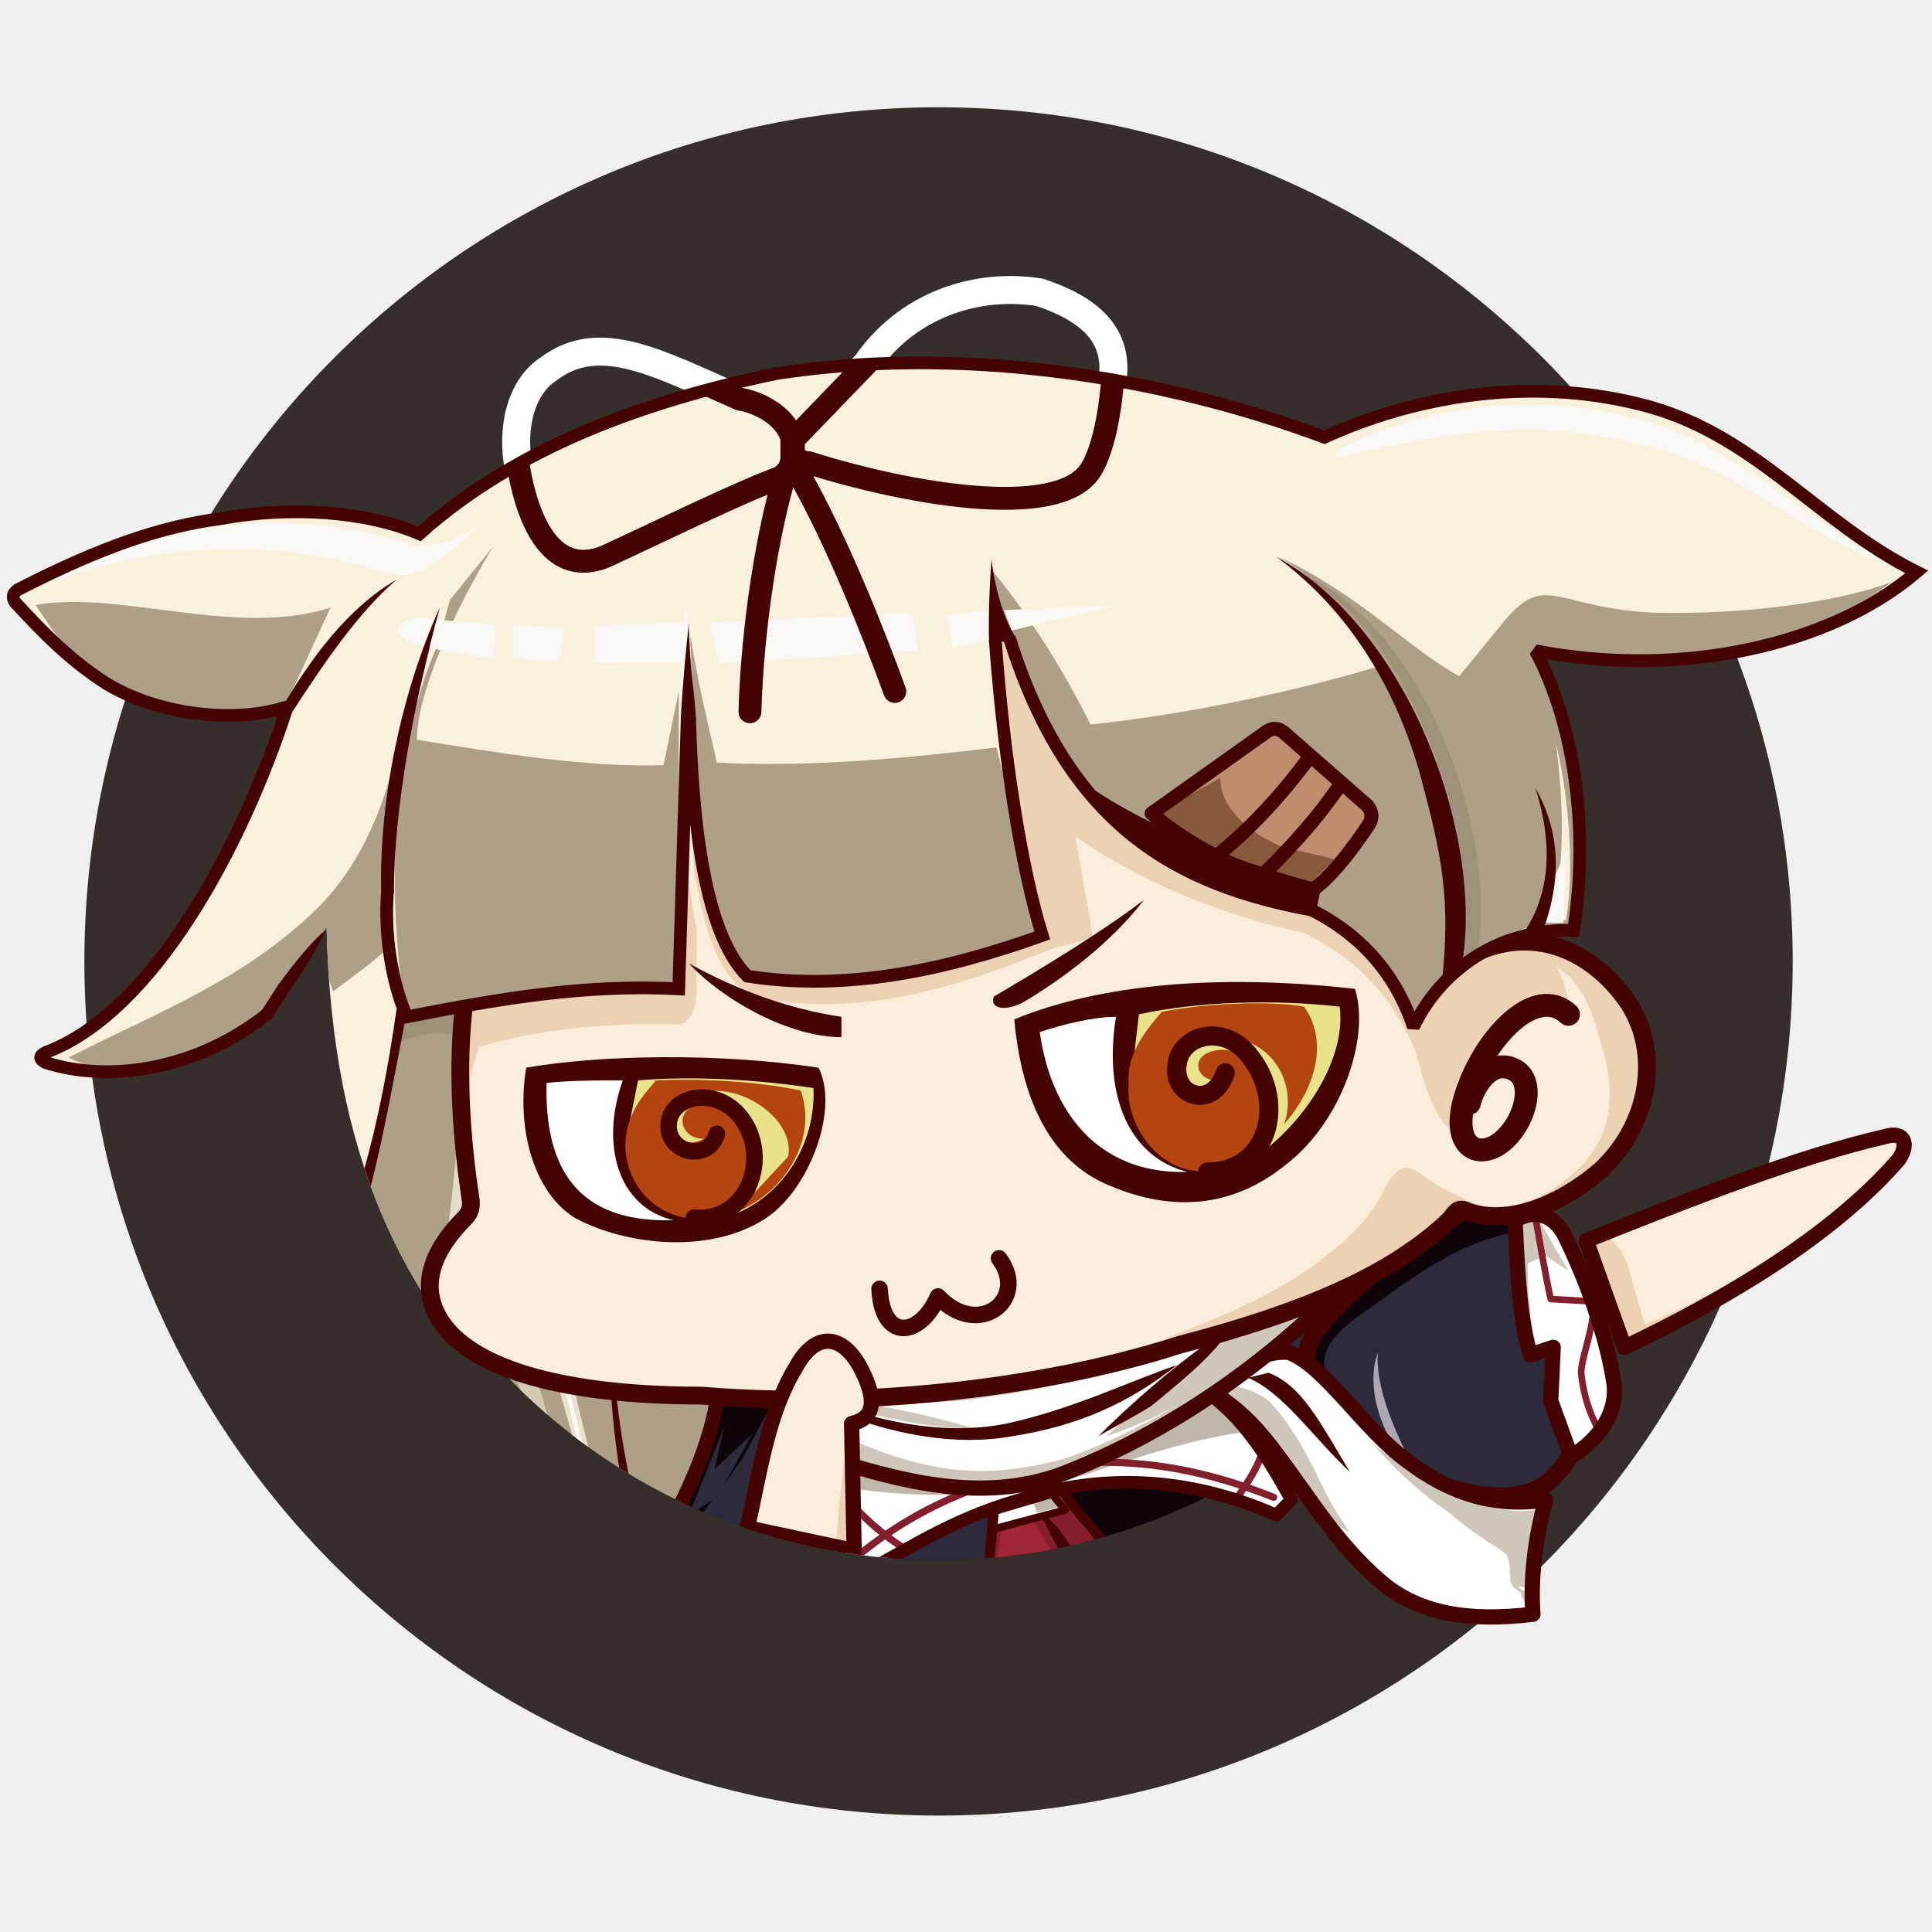
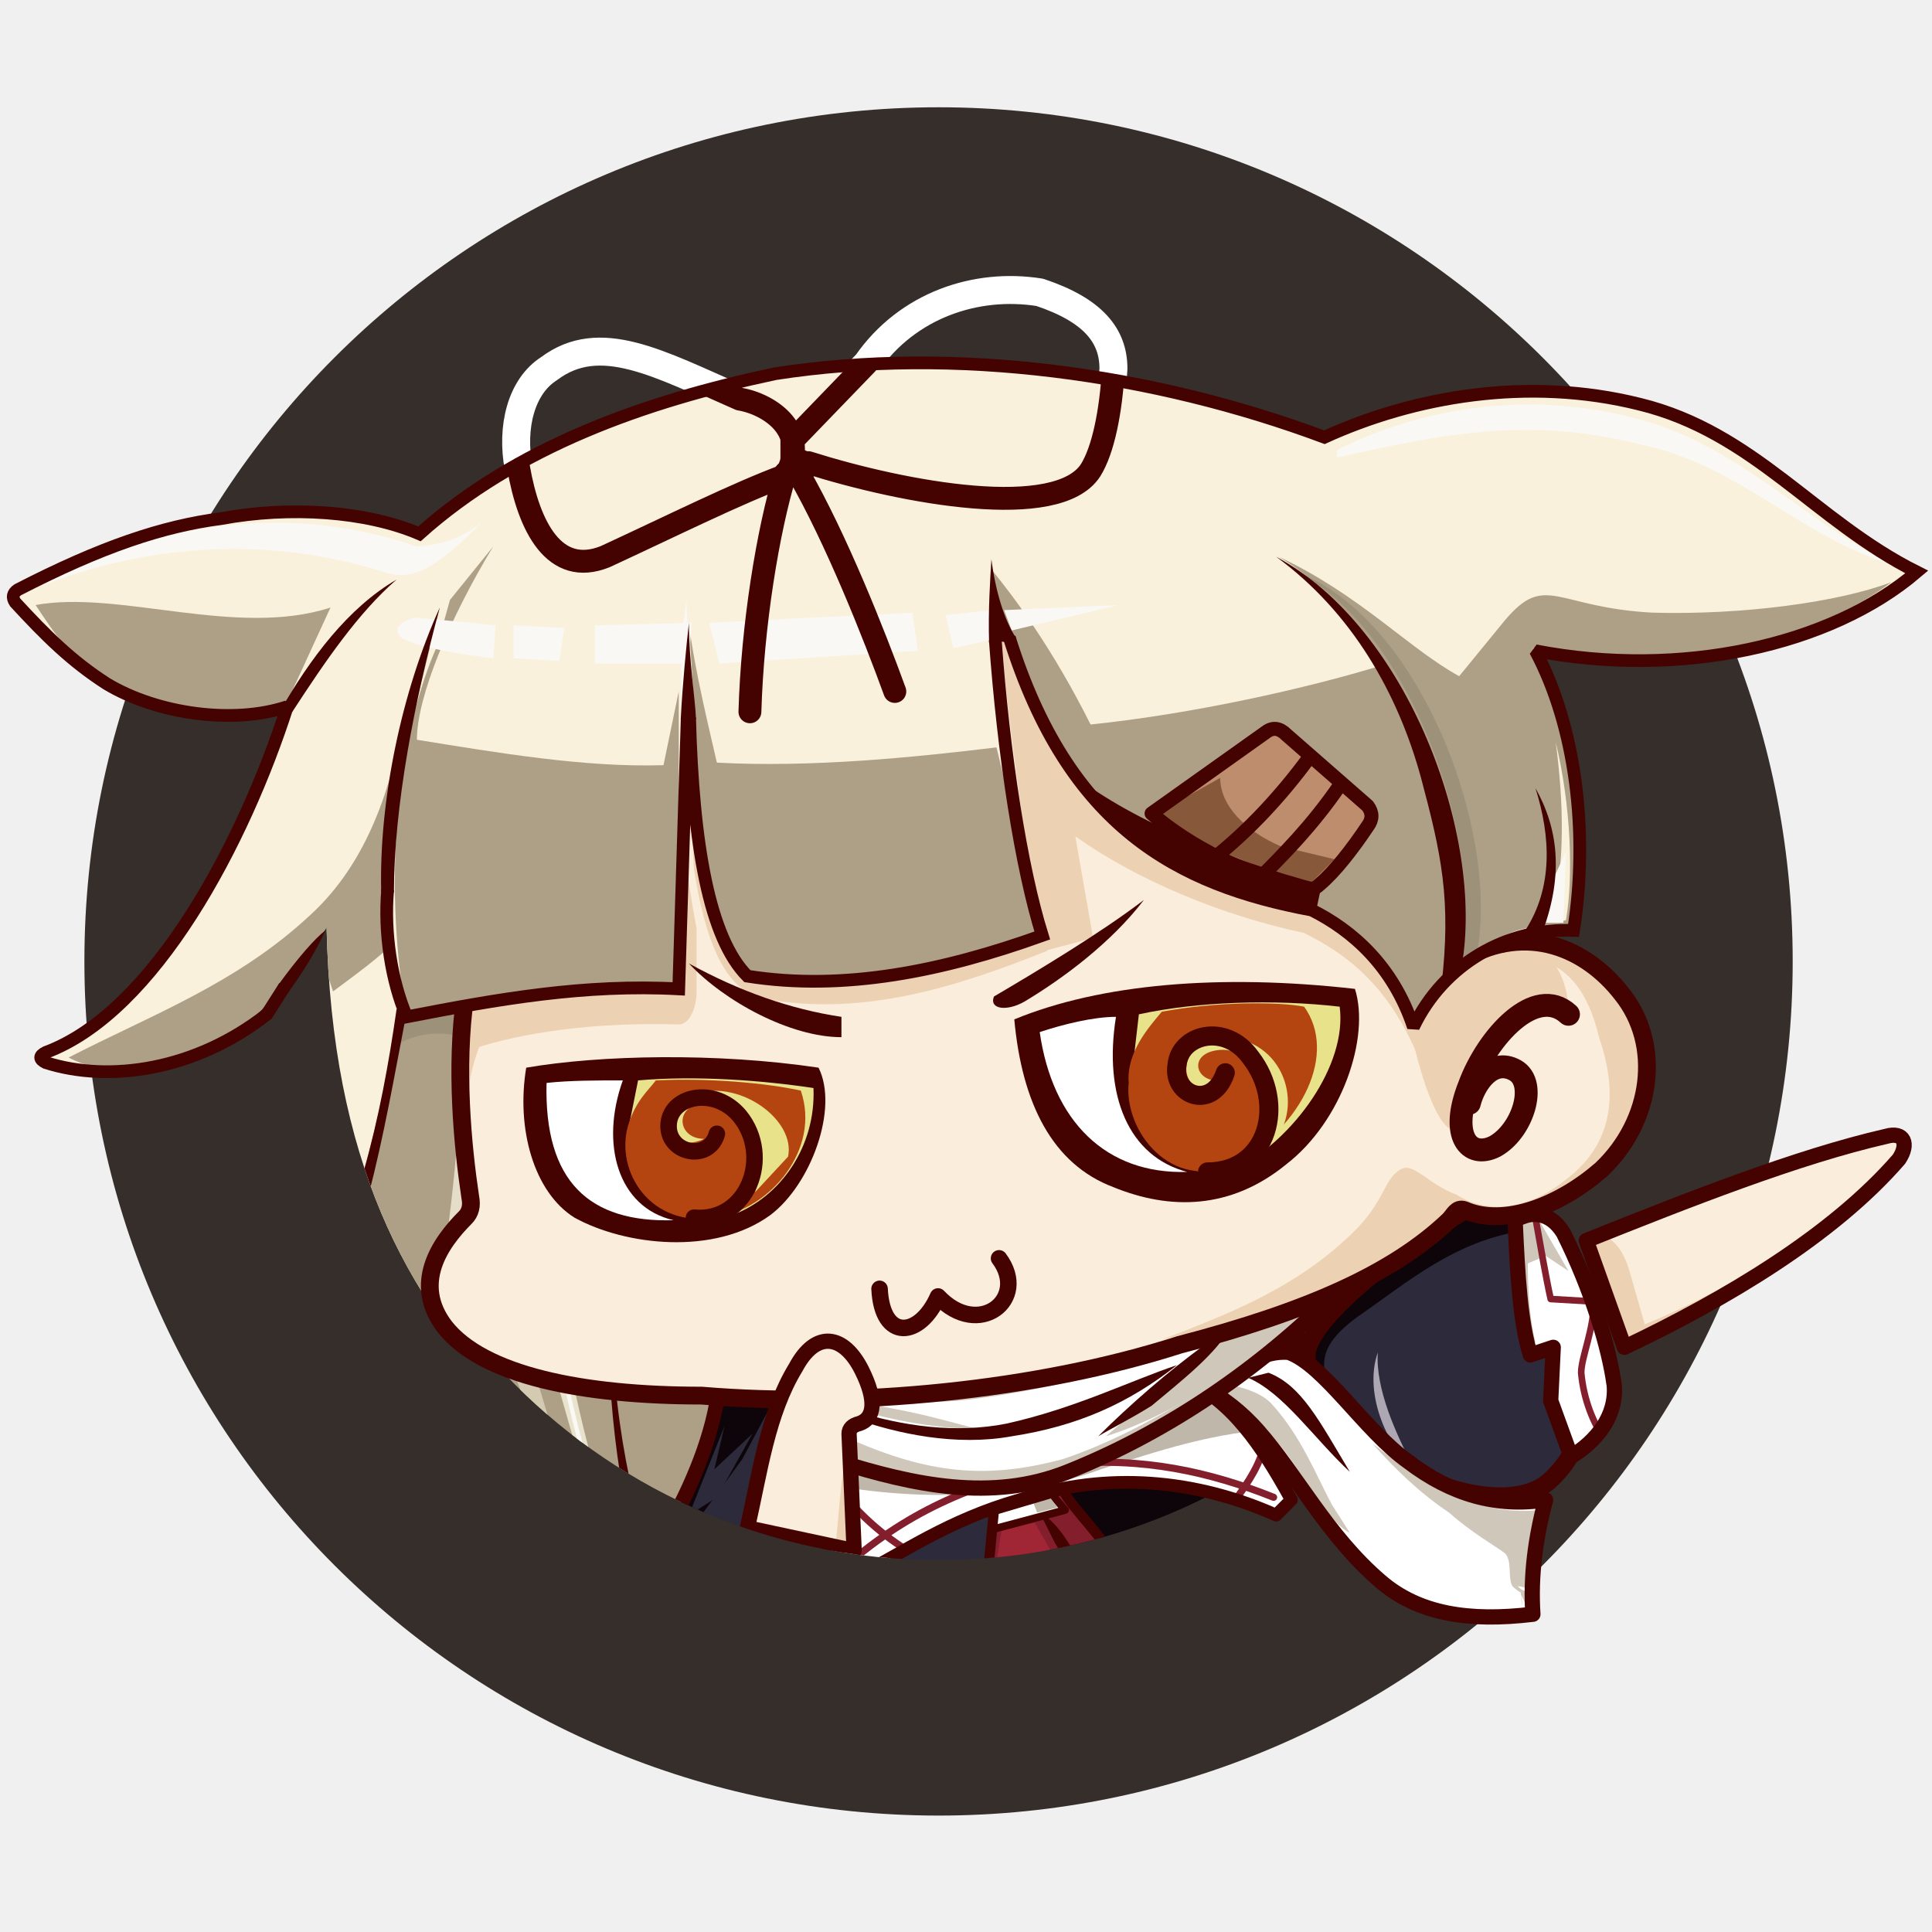
<svg xmlns="http://www.w3.org/2000/svg" viewBox="0 0 760 760">
  <defs>
    <g id="bow-lines" fill="none" stroke-linejoin="round" stroke-linecap="round">
      <path d="M309 187C319 170 303 159 291 157C259 143 236 130 216 145C205 152 201 168 204 184C208 207 218 227 238 219C264 207 290 194 309 187ZM313 172L341 143C357 120 384 111 409 115C430 122 438 132 438 145C437 162 434 177 429 185C416 205 356 194 318 182" />
      <path d="M309 186C302 209 296 246 295 280M314 186C329 212 344 250 352 272" />
    </g>
    <mask id="bow-on-dark-frame" maskUnits="userSpaceOnUse" x="0" y="0" width="760" height="760">
      <rect width="760" height="760" fill="#000" />
      <circle cx="369.2" cy="378.2" r="336" fill="#fff" />
      <use href="#hair-silhouette" fill="#000" stroke="#000" stroke-width="5" stroke-linejoin="round" />
    </mask>
    <path id="hair-contour" d="M112 388L105 399C77 421 43 426 18 418Q14 416 18 414C61 398 96 331 113 278C92 285 62 281 42 269C28 260 18 250 6 237Q4 234 7 232C40 215 64 207 87 204C114 199 144 201 165 210C203 176 253 158 305 147C376 136 454 147 521 172C556 156 601 148 645 159C690 170 714 205 754 225C720 254 661 267 604 256C620 286 625 328 619 366C593 365 568 379 556 404C548 380 532 366 516 358C462.9 348.1 420.33 325.24 397.038 250.783M391.521 251.739C394.778 296.969 401.7 341.44 410 368C371 382 332 390 294 384C279.04 369.04 272.598 332.397 271.268 282.248M270.34 282L267 389C230 387 196 393 160 400C154 386 151 367 152.5 350" />
    <clipPath id="rear-hair-paint">
      <path d="M131 300C121 408 140 474 176 523L206 541L209 419L210 280Z" />
    </clipPath>
    <path id="sleeve-fabric-silhouette" d="M580 474C597 470 604 480 609 493L619 529C626 549 625 569 609 583C593 596 558 584 543 571C528 558 514 542 514 534C513 520 550 491 580 474Z" />
    <clipPath id="sleeve-fabric-paint">
      <use href="#sleeve-fabric-silhouette" />
    </clipPath>
    <path id="torso-silhouette" d="M284 540C385 551 457 515 553 482L597 562L533 649L285 671L262 593Z" />
    <clipPath id="torso-paint">
      <use href="#torso-silhouette" />
    </clipPath>
    <path id="necktie-silhouette" d="M391 594L418 586C423 595 433 603 439 615L411 643L387 636Z" />
    <clipPath id="necktie-paint">
      <use href="#necktie-silhouette" />
    </clipPath>
    <path id="sailor-collar-silhouette" d="M327 564C367 575 407 574 443 558L468 544C487 553 499 574 508 590L502 596C466 580 431 580 401 590C373 598 355 611 339 619L326 609Z" />
    <clipPath id="sailor-collar-paint">
      <use href="#sailor-collar-silhouette" />
    </clipPath>
    <path id="raised-arm-silhouette" d="M624 488C664 472 707 455 742 447C749 445 751 450 747 456C721 486 679 511 639 530Z" />
    <clipPath id="raised-arm-paint">
      <use href="#raised-arm-silhouette" />
    </clipPath>
    <path id="sleeve-cuff-silhouette" d="M596 480C603 476 610 477 615 485C626 507 633 530 635 545C636 557 628 567 618 573L610 551L611 530L602 533C598 520 597 502 596 480Z" />
    <clipPath id="sleeve-cuff-paint">
      <use href="#sleeve-cuff-silhouette" />
    </clipPath>
    <path id="scarf-tail-silhouette" d="M474 546C486 538 497 531 507 532C521 537 537 563 554 575C571 588 589 593 608 590C604 605 602 620 603 635C578 638 558 635 543 622C522 604 510 580 495 563C488 555 481 550 474 546Z" />
    <clipPath id="scarf-tail-paint">
      <use href="#scarf-tail-silhouette" />
    </clipPath>
    <path id="neck-scarf-silhouette" d="M330 544C381 548 449 529 502 515L526 508C496 538 460 563 420 579C390 591 359 584 330 575Z" />
    <clipPath id="neck-scarf-paint">
      <use href="#neck-scarf-silhouette" />
    </clipPath>
    <path id="hair-silhouette" d="M7 232C40 215 64 207 87 204C114 199 144 201 165 210C203 176 253 158 305 147C376 136 454 147 521 172C556 156 601 148 645 159C690 170 714 205 754 225C720 254 661 267 604 256C620 286 625 328 619 366C593 365 568 379 556 404C548 380 532 366 516 358C457 347 411 320 390 224C392 278 400 336 410 368C371 382 332 390 294 384C277 367 271 322 271 261L267 389C230 387 196 393 160 400C151 377 149 346 154 308C138 353 112 393 83 414C61 423 40 423 18 418Q14 416 18 414C61 398 96 331 113 278C92 285 62 281 42 269C28 260 18 250 6 237Q4 234 7 232Z" />
    <clipPath id="hair-paint">
      <use href="#hair-silhouette" />
    </clipPath>
    <path id="hair-clip-silhouette" d="M453 320L498 288Q502 285 506 289L538 317Q541 321 538 325C532 334 525 343 519 348Q516 351 512 349C490 344 468 333 453 320Z" />
    <clipPath id="hair-clip-paint">
      <use href="#hair-clip-silhouette" />
    </clipPath>
-     <path id="finger-silhouette" d="M294 601C299 579 302 556 313 538C321 523 332 525 339 539C345 551 344 558 335 560L336 610Z" />
+     <path id="finger-silhouette" d="M294 601C299 579 302 556 313 538C321 523 332 525 339 539C345 551 344 558 338 560Q334 561 334 564L336 610Z" />
    <clipPath id="finger-paint">
      <use href="#finger-silhouette" />
    </clipPath>
    <path id="face-silhouette" d="M180 260C255 190 395 185 490 240C530 274 555 345 576 377C601 363 624 373 638 391C654 411 650 441 630 460C614 474 592 483 576 476C573 475 572 478 570 480C548 501 514 516 464 529C408 547 336 554 276 549C229 549 190 541 175 522C162 505 173 489 183 479Q186 476 185 471C182 451 179 420 183 392Z" />
    <clipPath id="portrait-opening">
      <circle cx="369.2" cy="378.2" r="235.5" />
    </clipPath>
    <clipPath id="collar-opening">
      <circle cx="369.2" cy="378.2" r="235.5" />
      <path d="M430 500H515V600H490L430 570Z" />
    </clipPath>
    <clipPath id="face-area">
      <use href="#face-silhouette" />
    </clipPath>
  </defs>
  <g id="circular-frame">
    <circle cx="369.2" cy="378.2" r="336" fill="#362e2b" />
  </g>
  <g id="character" stroke="#440300" stroke-linejoin="round" stroke-linecap="round">
    <g id="uniform">
      <g id="torso" clip-path="url(#portrait-opening)">
        <use href="#torso-silhouette" fill="#2d2a3b" stroke="none" />
        <g clip-path="url(#torso-paint)">
          <path fill="#0d050a" stroke="none" d="M285 545L308 544L292 574L273 600L267 591ZM396 587L497 575L502 595L418 619Z" />
          <path fill="#2d2a3b" stroke="none" d="M285 561L281 578L296 564L282 589L271 596Z" />
          <g id="necktie">
            <use href="#necktie-silhouette" fill="#831e2d" stroke="none" />
            <g clip-path="url(#necktie-paint)">
              <path fill="#a02535" stroke="none" d="M394 602L407 599L418 618L397 632L389 632Z" />
              <path fill="#440300" stroke="none" d="M409 595C418 600 421 610 427 616L423 620L415 607Z" />
              <path fill="#fff" stroke-width="3" d="M390 592L413 587L419 594L389 602Z" />
              <path fill="#beb7aa" stroke="none" d="M406 590L413 589L416 593L408 595Z" />
            </g>
            <use href="#necktie-silhouette" fill="none" stroke="#440300" stroke-width="4" />
          </g>
        </g>
        <use href="#torso-silhouette" fill="none" stroke="#440300" stroke-width="7" />
      </g>
      <g id="sailor-collar" clip-path="url(#collar-opening)">
        <use href="#sailor-collar-silhouette" fill="#fff" stroke="none" />
        <g clip-path="url(#sailor-collar-paint)">
          <path id="scarf-on-collar-shadow" fill="#beb7aa" stroke="none" d="M330 567C365 579 404 578 436 565L468 548L505 562C478 563 455 571 433 578C406 588 369 591 332 585Z" />
          <path fill="none" stroke="#831e2d" stroke-width="2.8" d="M331 587C341 599 351 607 364 614M335 614C361 592 388 582 419 576C449 573 476 579 501 589M498 566C496 576 491 583 486 590" />
        </g>
        <use href="#sailor-collar-silhouette" fill="none" stroke="#440300" stroke-width="5" />
      </g>
      <g id="raised-arm">
        <use href="#raised-arm-silhouette" fill="#faeddb" stroke="none" />
        <g clip-path="url(#raised-arm-paint)">
          <path fill="#ecd1b3" stroke="none" d="M621 484C633 484 638 490 641 500L647 521C681 507 718 484 746 458C726 484 681 514 637 533Z" />
        </g>
        <use href="#raised-arm-silhouette" fill="none" stroke="#440300" stroke-width="6" />
      </g>
      <g id="right-sleeve">
        <g id="sleeve-fabric">
          <use href="#sleeve-fabric-silhouette" fill="#2d2a3b" stroke="none" />
          <g clip-path="url(#sleeve-fabric-paint)">
            <path fill="#0d050a" stroke="none" d="M577 479L595 476L600 484C572 488 553 505 534 518C515 532 519 541 531 559C516 546 508 537 514 529C532 507 555 490 577 479Z" />
            <path fill="#ada7b4" stroke="none" d="M542 532C536 549 547 571 556 577C549 564 541 546 542 532Z" />
          </g>
          <use href="#sleeve-fabric-silhouette" fill="none" stroke="#440300" stroke-width="7" />
        </g>
        <g id="sleeve-cuff">
          <use href="#sleeve-cuff-silhouette" fill="#fff" stroke="none" />
          <g clip-path="url(#sleeve-cuff-paint)">
            <path fill="#cfc7ba" stroke="none" d="M597 481L606 481L617 500L608 494L601 497C601 509 602 520 604 528L600 530Z" />
            <path fill="none" stroke="#831e2d" stroke-width="2.6" d="M604 479C606 490 608 502 610 511L627 512C627 523 622 534 622 540C623 551 627 560 631 566" />
          </g>
          <use href="#sleeve-cuff-silhouette" fill="none" stroke="#440300" stroke-width="6" />
        </g>
      </g>
+       <path id="collar-root-contact" fill="#440300" stroke="none" d="M505 529L514 521L511 533Z" />
      <g id="scarf-tail">
        <use href="#scarf-tail-silhouette" fill="#fff" stroke="none" />
        <g clip-path="url(#scarf-tail-paint)">
          <path id="scarf-tail-root-shadow" fill="#cfc7ba" stroke="none" d="M474 543C487 545 495 547 500 552C512 565 518 581 524 592L531 603C525 600 519 591 511 579C501 563 489 553 477 549Z" />
          <path id="sleeve-on-scarf-shadow" fill="#cfc7ba" stroke="none" d="M540 568C548 577 558 587 570 595C579 603 588 608 592 611C595 614 593 621 595 624Q598 627 602 628L605 594C579 597 556 580 540 568Z" />
          <path id="scarf-tip-turnback" fill="#cfc7ba" stroke="none" d="M598 615C598 622 598 628 599 633L606 634L607 605Z" />
          <path id="scarf-tip-fold-shade" fill="#beb7aa" stroke="none" d="M604 615C601 622 602 628 601 634L606 634L607 611Z" />
          <path id="scarf-tip-open-crease" fill="#fff" stroke="none" d="M597 624C599 624 601 625 603 626C600 626 599 626 597 624ZM598 627C599 630 599 632 598 633L602 633C600 632 600 630 598 627Z" />
          <path id="scarf-tail-crease" fill="#440300" stroke="none" d="M491 542C505 548 517 566 531 579C519 559 512 545 499 540Z" />
        </g>
        <use href="#scarf-tail-silhouette" fill="none" stroke="#440300" stroke-width="6" />
      </g>
      <g id="neck-scarf">
        <use href="#neck-scarf-silhouette" fill="#fff" stroke="none" />
        <g clip-path="url(#neck-scarf-paint)">
          <path id="chin-cast-shadow" fill="#cfc7ba" stroke="none" d="M327 541C374 548 433 534 491 518L478 527C443 539 407 548 377 551C363 552 350 552 337 552C355 554 369 558 384 562C362 562 342 556 327 552Z" />
          <path fill="#cfc7ba" stroke="none" d="M332 565C365 580 388 582 418 574C454 562 490 536 519 515C489 547 450 572 420 582C390 593 358 582 332 576Z" />
          <path fill="#fff" stroke="none" d="M333 560C358 569 381 574 404 568C442 555 479 531 510 518C480 542 451 560 419 572C388 582 359 573 333 565Z" />
          <path id="neck-scarf-diagonal-shadow" fill="#cfc7ba" stroke="none" d="M484 522L518 514C496 533 464 556 435 565C453 550 472 532 484 522Z" />
          <path id="neck-scarf-crease" fill="#440300" stroke="none" d="M336 555C355 561 376 564 396 560C423 554 445 543 463 537C444 552 424 561 398 565C376 569 353 564 336 558Z" />
          <path id="neck-scarf-diagonal-crease" fill="#440300" stroke="none" d="M432 565C444 553 460 539 474 529L484 522C479 532 465 543 453 553C445 558 437 562 432 565Z" />
          <path fill="none" stroke-width="5" d="M330 575C359 584 390 591 420 579C460 563 496 538 526 508" />
        </g>
        <use href="#neck-scarf-silhouette" fill="none" stroke="#440300" stroke-width="6" />
      </g>
    </g>
    <g id="rear-hair" stroke="none">
      <path fill="#f9f1dc" d="M131 300C121 408 140 474 176 523L206 541L209 419L210 280Z" />
      <g clip-path="url(#rear-hair-paint)">
        <path id="side-tuft-cast-shadow" fill="#ada086" d="M131 300L160 280L158 368C149 377 139 384 131 390L124 369Z" />
        <path fill="#ada086" d="M158 398C153 418 149 440 143 461C149 487 159 509 177 526L190 526L190 480C183 453 180 422 183 394Z" />
        <path id="rear-lock-turning-plane" fill="#e5ddc7" d="M181 431C180 451 178 470 176 485L183 478C182 461 180 445 181 431Z" />
        <path id="rear-lock-contact-shadow" fill="#9d917a" d="M159 397C168 394 178 393 184 394L182 408C172 405 163 407 156 411Z" />
        <path id="left-rear-lock-seam" fill="#440300" d="M156 397C153 418 149 440 143 461L145 470C151 447 155 424 160 398Z" />
      </g>
      <g id="lower-hair-locks" clip-path="url(#portrait-opening)">
        <path fill="#ada086" d="M186 520C216 540 259 547 282 545L258 623L207 595Z" />
        <path fill="#d4cab2" d="M199 532L209 536C215 554 219 570 224 584L219 583C211 564 205 547 199 532Z" />
        <path fill="#e9e2cc" d="M218 540L225 542C229 560 233 578 240 596L235 593C227 574 223 556 218 540Z" />
        <path fill="#f9f8f5" d="M221 541L223 542C227 560 231 577 237 591L235 590C228 573 225 558 221 541Z" />
        <path fill="#440300" d="M242 544C244 566 248 585 252 600L248 601C244 584 241 562 240 543Z" />
        <path id="lower-rear-lock-edge" fill="#440300" d="M280 545C278 563 270 583 259 602L263 607C275 586 283 566 286 545Z" />
      </g>
    </g>
    <g id="face">
      <use href="#face-silhouette" fill="#faeddb" stroke="none" />
      <g id="face-shading" clip-path="url(#face-area)">
        <path id="ear-under-hair-plane" fill="#ecd1b3" stroke="none" d="M553 398C568 379 588 369 607 375C614 380 617 389 617 399C600 389 583 408 578 430C575 441 573 447 569 443C562 436 557 415 553 398Z" />
        <path id="ear-shadow" fill="#ecd1b3" stroke="none" d="M559 411C566 390 584 374 602 377C617 379 625 391 629 408C638 434 632 452 616 464C600 477 584 477 573 470C562 466 556 457 551 460C544 464 545 473 531 486C509 507 483 517 457 527C511 514 552 497 573 475C593 483 615 474 630 460C650 441 654 411 638 391C624 373 601 363 576 377Z" />
        <g id="bang-cast-shadows" fill="#ecd1b3" stroke="none">
          <path d="M178 388C208 381 242 378 265 382L267 313C269 336 272 355 274 365L274 390C274 397 271 403 267 403C235 402 205 406 185 413L180 418Z" />
          <path d="M183 396C188 395 194 395 199 396C192 403 188 410 185 424C182 445 184 464 188 476L184 478C178 453 177 422 183 396Z" />
          <path id="central-bang-cast-shadow" d="M271 300C273 339 281 370 294 384C332 390 371 382 410 368L412 374C377 388 340 400 301 393C284 390 277 367 273 342Z" />
          <path id="swept-bang-cast-shadow" d="M390 224C411 320 457 347 516 358C532 366 548 380 556 404L558 416C546 387 529 375 513 367C480 360 447 346 423 329L430 369L411 374C404 344 398 290 390 224Z" />
        </g>
      </g>
      <path fill="none" stroke-width="9" d="M617 399C604 387 585 408 578 427C570 447 578 456 588 451C599 445 605 426 596 421C587 416 580 426 578 434" />
      <use href="#face-silhouette" fill="none" stroke="#440300" stroke-width="7" />
    </g>
    <g id="hair">
      <use href="#hair-silhouette" fill="#f9f1dc" stroke="none" />
      <path id="side-tuft-inner-shade" fill="#ada086" stroke="none" d="M27 416C60 399 93 387 122 360C145 339 154 309 159 282L173 239L156 308C140 353 114 393 83 414C61 423 40 423 27 416Z" />
      <g clip-path="url(#hair-paint)">
        <path fill="#ada086" stroke="none" d="M14 238C47 232 93 251 130 239L113 276C83 286 60 277 43 269C27 258 22 250 14 238Z" />
        <path fill="#ada086" stroke="none" d="M172 254L177 236L194 215C177 243 164 274 164 291C195 296 230 302 261 301L267 272L267 389C230 387 196 393 160 400C151 351 155 292 172 254Z" />
        <path fill="#ada086" stroke="none" d="M271 245C273 263 280 291 282 300C319 302 359 298 392 294L410 368C371 382 332 390 294 384C277 367 273 313 273 277Z" />
        <path fill="#ada086" stroke="none" d="M390 224C399 235 414 255 429 285C468 281 514 271 546 261C568 299 575 341 575 387L556 404C548 380 532 366 516 358C457 347 411 320 390 224Z" />
        <path id="right-rear-lock-shadow" fill="#ada086" stroke="none" d="M503 219C535 234 554 255 574 266L592 244C608 225 612 239 650 241C685 242 723 237 744 229C718 249 665 266 603 255C618 284 623 328 617 366C594 360 581 374 570 389C579 322 550 247 503 219Z" />
        <path fill="#f9f1dc" stroke="none" d="M612 292C618 317 619 345 616 362L610 363C616 340 615 315 612 292Z" />
        <path id="right-lock-contact-shadow" fill="#9d917a" stroke="none" d="M510 225C554 247 584 329 575 380L581 375C590 326 558 243 510 225Z" />
        <path fill="#f9f8f5" stroke="none" d="M15 231C65 203 118 199 164 215C177 214 184 210 190 205C172 223 163 229 151 225C113 213 65 211 15 231Z" />
        <path fill="#f9f8f5" stroke="none" d="M526 177C566 157 609 155 645 165C683 175 710 205 744 222C708 211 684 183 646 175C603 164 570 170 526 180Z" />
        <path fill="#f9f8f5" stroke="none" d="M163 243C176 244 185 245 195 246L194 259C179 257 166 255 158 251Q153 246 163 243ZM202 246L222 247L220 260L202 259ZM234 246L272 245L271 261L234 261ZM279 245L359 241L361 256L283 261ZM372 242L390 240L393 251L375 255ZM395 240L440 238L398 248Z" />
        <path fill="#f9f8f5" stroke="none" d="M268 252L270 236L271 260L268 278ZM610 348L616 335L615 363L608 363Z" />
        <path fill="#440300" stroke="none" d="M156 228C137 239 122 259 110 280L115 280C128 260 141 241 156 228ZM604 310C610 329 611 349 600 366L607 366C615 344 613 326 604 310Z" />
        <path id="right-lock-seam" fill="#440300" stroke="none" d="M502 219C532 241 550 273 559 306C567 336 571 354 567 388L575 380C584 329 554 247 502 219Z" />
      </g>
      <use href="#hair-contour" fill="none" stroke="#440300" stroke-width="5" stroke-linecap="butt" stroke-linejoin="miter" stroke-miterlimit="2" />
      <path id="bang-tapered-tips" fill="#440300" stroke="none" d="M267.78 283C268.5 269 270 254 271 245C271 260 273.5 275 273.8 283ZM389.08 252.8C388.7 240 389.5 228 390 220C391.5 232 395 244 399.73 251L394.95 252.5L394.08 252.4Z" />
      <path id="side-lock-open-contours" fill="#440300" stroke="none" d="M149.96 351C149 315 158 272 173 239C163 276 155 317 154.96 351ZM109.28 387.7C117 377 124 369 128 366C124 375 118 384 113.48 390.3Z" />
    </g>
    <g id="hair-clip">
      <use href="#hair-clip-silhouette" fill="#be8d6e" stroke="none" />
      <g clip-path="url(#hair-clip-paint)">
        <path fill="#88583a" stroke="none" d="M455 320L480 306C480 317 490 327 504 333L525 338L516 347C491 341 470 331 455 320Z" />
        <path fill="none" stroke-width="5.5" stroke-linecap="butt" d="M515 298C504 313 491 327 477 338M527 309C516 325 505 336 494 347" />
      </g>
      <use href="#hair-clip-silhouette" fill="none" stroke="#440300" stroke-width="5.5" />
    </g>
    <path id="clip-overlap" fill="#440300" stroke="none" d="M420 303C443 322 482 338 520 348Q519 352 518 357C480 352 446 338 420 303Z" />
    <g id="bow" fill="none">
      <use href="#bow-lines" stroke="#440300" stroke-width="9" />
      <use href="#bow-lines" stroke="#fff" stroke-width="11" mask="url(#bow-on-dark-frame)" />
      <path fill="#440300" stroke="none" d="M307 173L321 179L320 188L307 192Z" />
    </g>
    <g id="eyebrows" fill="#440300" stroke="none">
      <path d="M271 379C291 390 311 397 331 400L331 408C311 408 285 394 271 379Z" />
      <path d="M450 354C437 371 418 385 403 394C396 398 389 397 391 392C408 382 433 367 450 354Z" />
    </g>
    <g id="eyes" stroke="none">
      <path fill="#440300" d="M207 420C236 415 282 414 322 420C330 436 319 466 303 478C281 494 246 490 226 479C210 469 203 444 207 420Z" />
      <path fill="#fff" d="M215 426C224 425 235 425 245 425C236 450 243 475 265 480C232 481 214 465 215 426Z" />
      <path fill="#e8e28b" d="M251 425C274 423 300 425 320 428C321 451 307 471 288 478C265 483 245 465 247 445Z" />
      <path fill="#b44510" d="M258 425C279 424 301 426 315 429C323 452 303 476 281 479C256 483 242 461 247 443C250 433 255 429 258 425Z" />
      <path fill="#e8e28b" d="M274 430C292 425 313 441 310 455L297 469C303 450 293 433 278 434C265 434 266 448 277 448C264 454 260 440 268 434Z" />
      <path fill="none" stroke="#440300" stroke-width="6.5" d="M273 479C294 481 304 455 291 439C281 427 263 431 263 443C263 454 279 457 282 446" />
      <path fill="#440300" d="M399 401C433 387 480 383 533 389C539 408 528 441 506 458C484 476 460 476 438 467C414 458 402 434 399 401Z" />
      <path fill="#fff" d="M409 406C418 403 430 400 439 400C434 431 444 455 467 461C435 462 414 441 409 406Z" />
      <path fill="#e8e28b" d="M448 399C471 394 501 393 527 396C530 419 509 448 486 460C463 467 443 445 445 425Z" />
      <path fill="#b44510" d="M457 398C478 394 503 394 513 396C526 414 513 443 485 458C461 469 442 445 444 426C443 414 452 404 457 398Z" />
      <path fill="#e8e28b" d="M479 408C504 407 513 433 502 448L491 456C505 433 494 412 480 413C467 414 470 426 480 425C468 434 462 419 471 412Z" />
      <path fill="none" stroke="#440300" stroke-width="7.5" d="M475 461C499 461 506 434 492 416C482 402 464 407 463 419C461 431 477 437 482 422" />
    </g>
    <path id="mouth" fill="none" stroke-width="6.5" d="M346 507C347 528 362 526 369 510C385 527 405 511 393 495" />
    <g id="finger" clip-path="url(#portrait-opening)">
      <use href="#finger-silhouette" fill="#faeddb" stroke="none" />
      <g clip-path="url(#finger-paint)">
        <path fill="#ecd1b3" stroke="none" d="M335 562C331 575 330 596 328 616L340 616L340 559Z" />
      </g>
      <use href="#finger-silhouette" fill="none" stroke="#440300" stroke-width="6" />
    </g>
  </g>
</svg>
